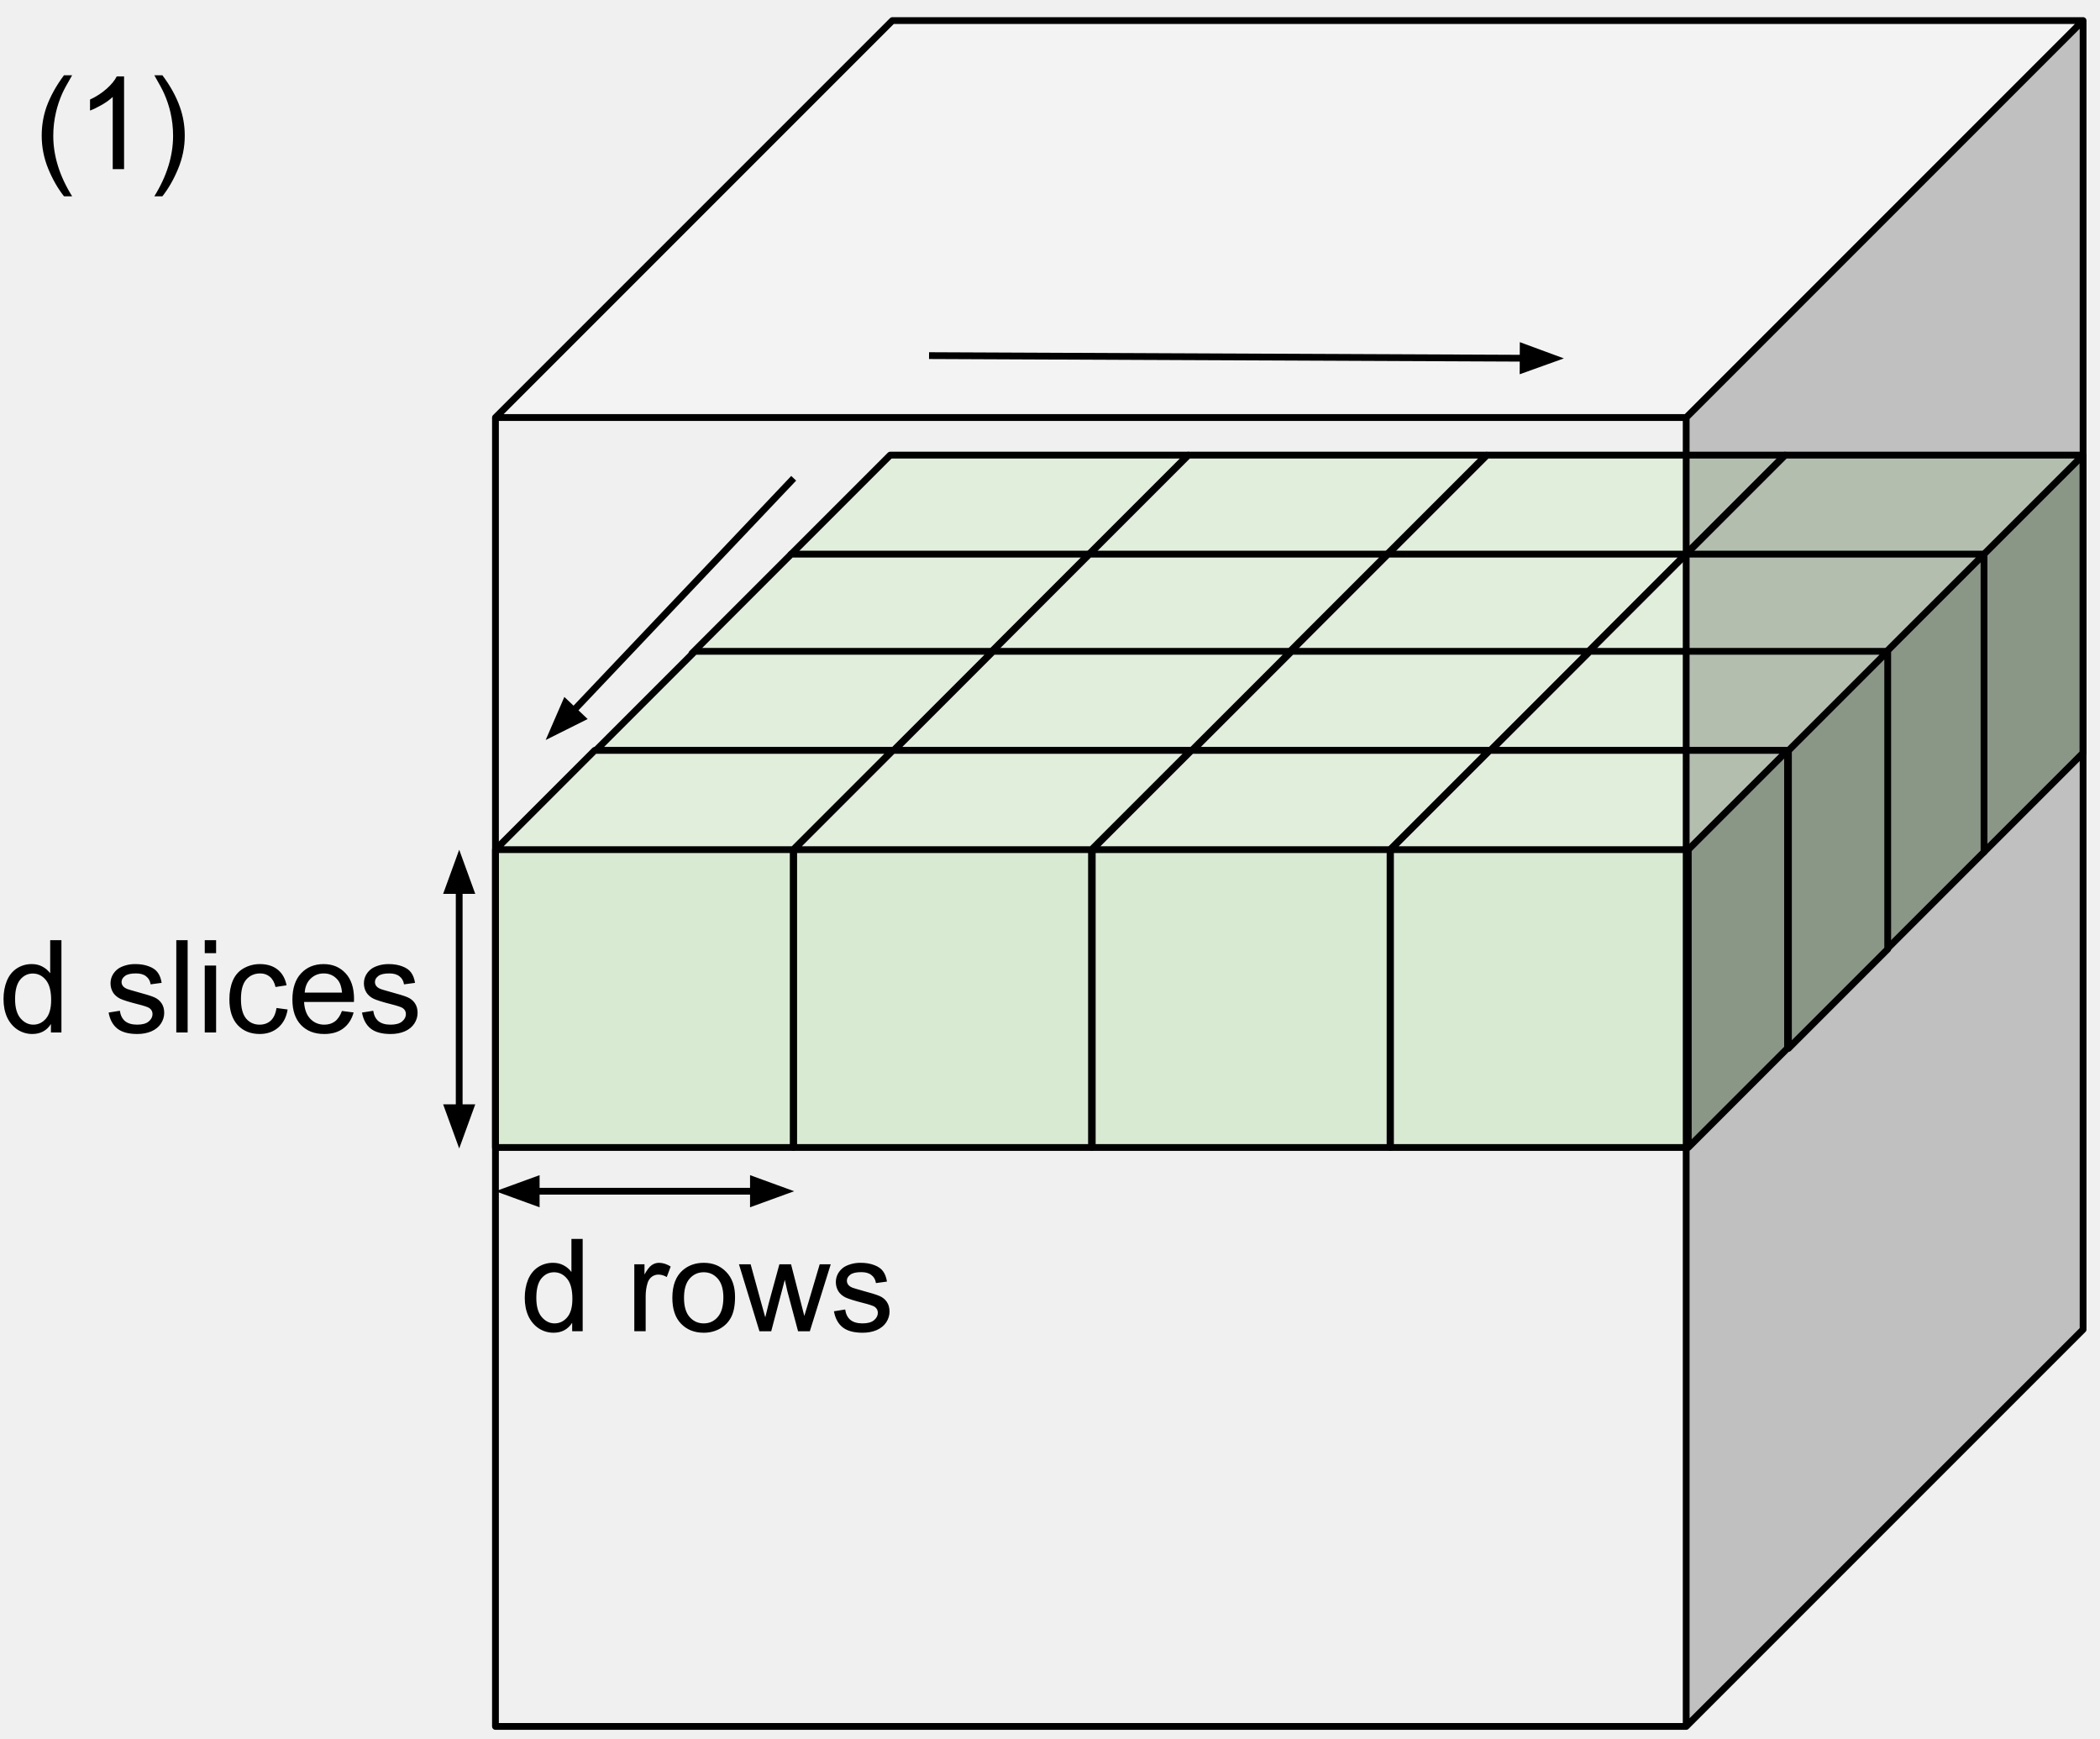
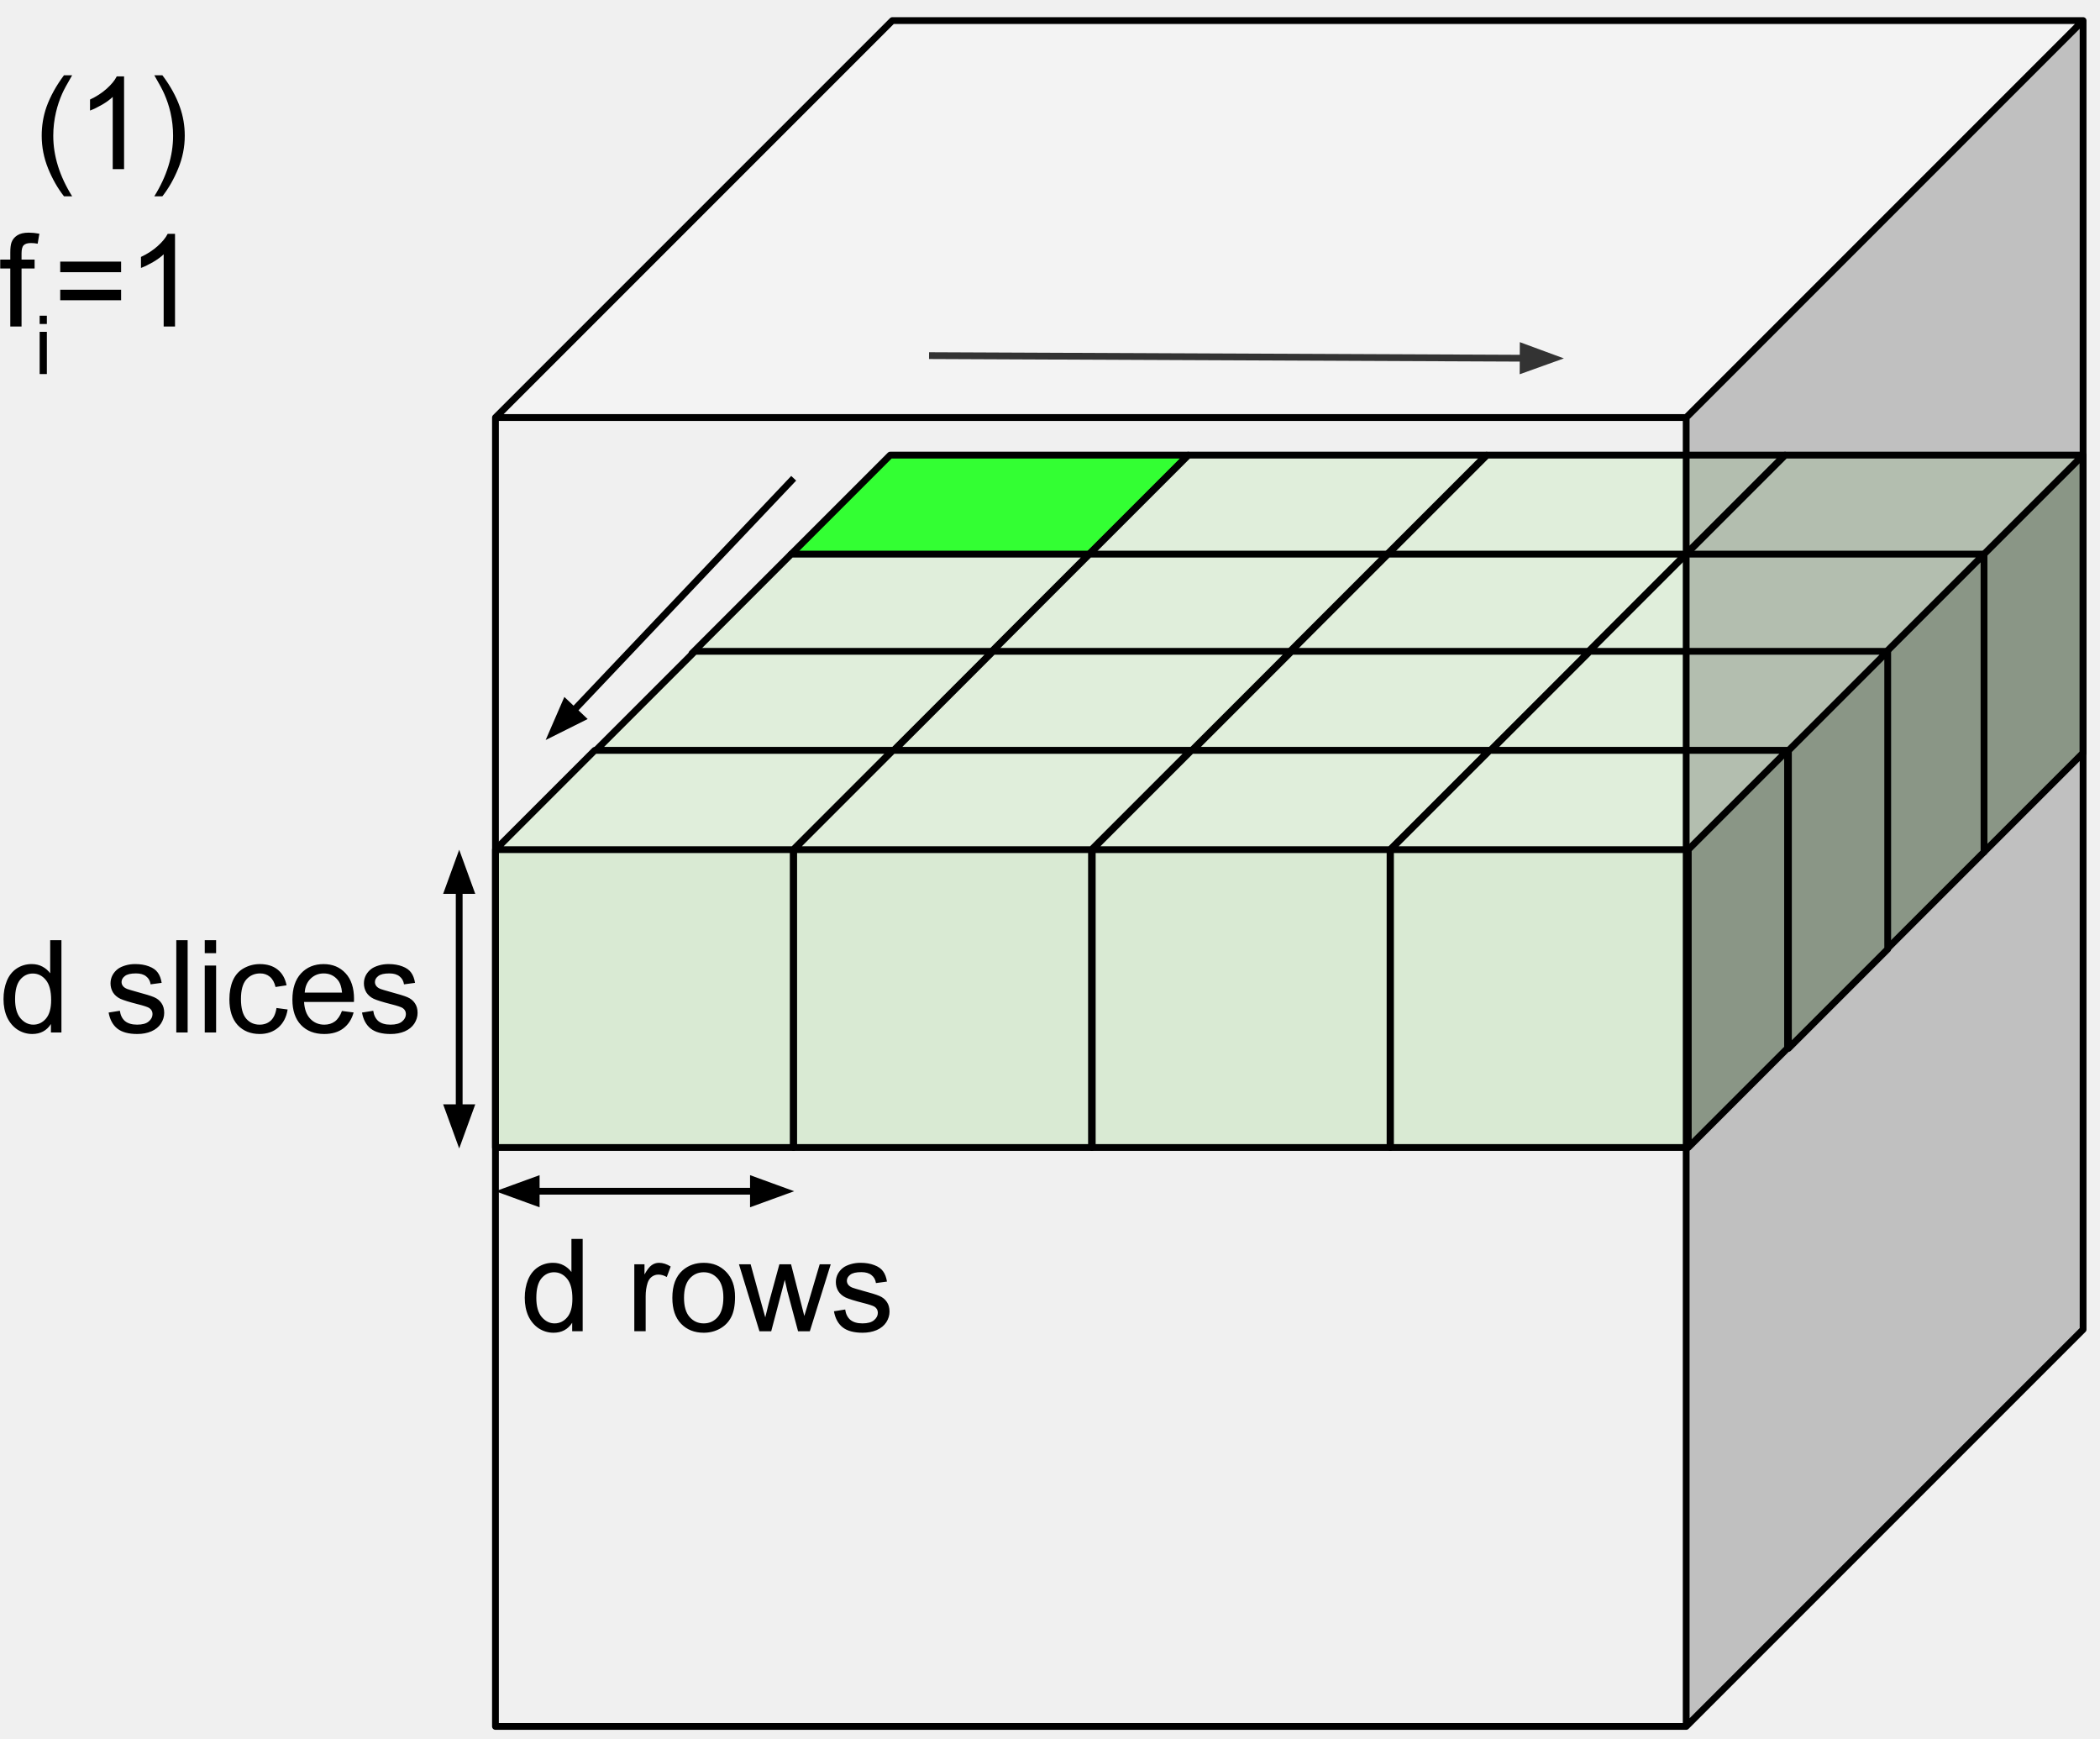
<svg xmlns="http://www.w3.org/2000/svg" version="1.1" viewBox="0.0 0.0 309.331 256.094" fill="none" stroke="none" stroke-linecap="square" stroke-miterlimit="10">
  <clipPath id="p.0">
    <path d="m0 0l309.331 0l0 256.094l-309.331 0l0 -256.094z" clip-rule="nonzero" />
  </clipPath>
  <g clip-path="url(#p.0)">
    <path fill="#000000" fill-opacity="0.0" d="m0 0l309.331 0l0 256.094l-309.331 0z" fill-rule="evenodd" />
-     <path fill="#d9ead3" d="m116.509 81.652l43.866 0l0 43.866l-43.866 0z" fill-rule="evenodd" />
-     <path fill="#adbba8" d="m160.375 81.652l14.622 -14.622l0 43.866l-14.622 14.622z" fill-rule="evenodd" />
-     <path fill="#e0eedb" d="m116.509 81.652l14.622 -14.622l43.866 0l-14.622 14.622z" fill-rule="evenodd" />
+     <path fill="#00ff00" d="m116.509 81.652l43.866 0l0 43.866l-43.866 0z" fill-rule="evenodd" />
+     <path fill="#00cb00" d="m160.375 81.652l14.622 -14.622l0 43.866l-14.622 14.622z" fill-rule="evenodd" />
+     <path fill="#33ff33" d="m116.509 81.652l14.622 -14.622l43.866 0l-14.622 14.622z" fill-rule="evenodd" />
    <path fill="#000000" fill-opacity="0.0" d="m116.509 81.652l14.622 -14.622l43.866 0l0 43.866l-14.622 14.622l-43.866 0zm0 0l43.866 0l14.622 -14.622m-14.622 14.622l0 43.866" fill-rule="evenodd" />
    <path stroke="#000000" stroke-width="1.0" stroke-linejoin="round" stroke-linecap="butt" d="m116.509 81.652l14.622 -14.622l43.866 0l0 43.866l-14.622 14.622l-43.866 0zm0 0l43.866 0l14.622 -14.622m-14.622 14.622l0 43.866" fill-rule="evenodd" />
    <path fill="#d9ead3" d="m101.921 96.24l43.866 0l0 43.866l-43.866 0z" fill-rule="evenodd" />
    <path fill="#adbba8" d="m145.787 96.24l14.622 -14.622l0 43.866l-14.622 14.622z" fill-rule="evenodd" />
    <path fill="#e0eedb" d="m101.921 96.24l14.622 -14.622l43.866 0l-14.622 14.622z" fill-rule="evenodd" />
    <path fill="#000000" fill-opacity="0.0" d="m101.921 96.24l14.622 -14.622l43.866 0l0 43.866l-14.622 14.622l-43.866 0zm0 0l43.866 0l14.622 -14.622m-14.622 14.622l0 43.866" fill-rule="evenodd" />
    <path stroke="#000000" stroke-width="1.0" stroke-linejoin="round" stroke-linecap="butt" d="m101.921 96.24l14.622 -14.622l43.866 0l0 43.866l-14.622 14.622l-43.866 0zm0 0l43.866 0l14.622 -14.622m-14.622 14.622l0 43.866" fill-rule="evenodd" />
    <path fill="#d9ead3" d="m87.735 110.55l43.866 0l0 43.866l-43.866 0z" fill-rule="evenodd" />
    <path fill="#adbba8" d="m131.601 110.55l14.622 -14.622l0 43.866l-14.622 14.622z" fill-rule="evenodd" />
    <path fill="#e0eedb" d="m87.735 110.55l14.622 -14.622l43.866 0l-14.622 14.622z" fill-rule="evenodd" />
    <path fill="#000000" fill-opacity="0.0" d="m87.735 110.55l14.622 -14.622l43.866 0l0 43.866l-14.622 14.622l-43.866 0zm0 0l43.866 0l14.622 -14.622m-14.622 14.622l0 43.866" fill-rule="evenodd" />
    <path stroke="#000000" stroke-width="1.0" stroke-linejoin="round" stroke-linecap="butt" d="m87.735 110.55l14.622 -14.622l43.866 0l0 43.866l-14.622 14.622l-43.866 0zm0 0l43.866 0l14.622 -14.622m-14.622 14.622l0 43.866" fill-rule="evenodd" />
    <path fill="#d9ead3" d="m72.982 125.14l43.866 0l0 43.866l-43.866 0z" fill-rule="evenodd" />
    <path fill="#adbba8" d="m116.848 125.14l14.622 -14.622l0 43.866l-14.622 14.622z" fill-rule="evenodd" />
    <path fill="#e0eedb" d="m72.982 125.14l14.622 -14.622l43.866 0l-14.622 14.622z" fill-rule="evenodd" />
    <path fill="#000000" fill-opacity="0.0" d="m72.982 125.14l14.622 -14.622l43.866 0l0 43.866l-14.622 14.622l-43.866 0zm0 0l43.866 0l14.622 -14.622m-14.622 14.622l0 43.866" fill-rule="evenodd" />
    <path stroke="#000000" stroke-width="1.0" stroke-linejoin="round" stroke-linecap="butt" d="m72.982 125.14l14.622 -14.622l43.866 0l0 43.866l-14.622 14.622l-43.866 0zm0 0l43.866 0l14.622 -14.622m-14.622 14.622l0 43.866" fill-rule="evenodd" />
    <path fill="#d9ead3" d="m160.438 81.652l43.866 0l0 43.866l-43.866 0z" fill-rule="evenodd" />
    <path fill="#adbba8" d="m204.304 81.652l14.622 -14.622l0 43.866l-14.622 14.622z" fill-rule="evenodd" />
    <path fill="#e0eedb" d="m160.438 81.652l14.622 -14.622l43.866 0l-14.622 14.622z" fill-rule="evenodd" />
    <path fill="#000000" fill-opacity="0.0" d="m160.438 81.652l14.622 -14.622l43.866 0l0 43.866l-14.622 14.622l-43.866 0zm0 0l43.866 0l14.622 -14.622m-14.622 14.622l0 43.866" fill-rule="evenodd" />
    <path stroke="#000000" stroke-width="1.0" stroke-linejoin="round" stroke-linecap="butt" d="m160.438 81.652l14.622 -14.622l43.866 0l0 43.866l-14.622 14.622l-43.866 0zm0 0l43.866 0l14.622 -14.622m-14.622 14.622l0 43.866" fill-rule="evenodd" />
    <path fill="#d9ead3" d="m145.85 96.24l43.866 0l0 43.866l-43.866 0z" fill-rule="evenodd" />
    <path fill="#adbba8" d="m189.717 96.24l14.622 -14.622l0 43.866l-14.622 14.622z" fill-rule="evenodd" />
    <path fill="#e0eedb" d="m145.85 96.24l14.622 -14.622l43.866 0l-14.622 14.622z" fill-rule="evenodd" />
    <path fill="#000000" fill-opacity="0.0" d="m145.85 96.24l14.622 -14.622l43.866 0l0 43.866l-14.622 14.622l-43.866 0zm0 0l43.866 0l14.622 -14.622m-14.622 14.622l0 43.866" fill-rule="evenodd" />
    <path stroke="#000000" stroke-width="1.0" stroke-linejoin="round" stroke-linecap="butt" d="m145.85 96.24l14.622 -14.622l43.866 0l0 43.866l-14.622 14.622l-43.866 0zm0 0l43.866 0l14.622 -14.622m-14.622 14.622l0 43.866" fill-rule="evenodd" />
    <path fill="#d9ead3" d="m131.664 110.55l43.866 0l0 43.866l-43.866 0z" fill-rule="evenodd" />
    <path fill="#adbba8" d="m175.53 110.55l14.622 -14.622l0 43.866l-14.622 14.622z" fill-rule="evenodd" />
    <path fill="#e0eedb" d="m131.664 110.55l14.622 -14.622l43.866 0l-14.622 14.622z" fill-rule="evenodd" />
    <path fill="#000000" fill-opacity="0.0" d="m131.664 110.55l14.622 -14.622l43.866 0l0 43.866l-14.622 14.622l-43.866 0zm0 0l43.866 0l14.622 -14.622m-14.622 14.622l0 43.866" fill-rule="evenodd" />
    <path stroke="#000000" stroke-width="1.0" stroke-linejoin="round" stroke-linecap="butt" d="m131.664 110.55l14.622 -14.622l43.866 0l0 43.866l-14.622 14.622l-43.866 0zm0 0l43.866 0l14.622 -14.622m-14.622 14.622l0 43.866" fill-rule="evenodd" />
    <path fill="#d9ead3" d="m116.911 125.14l43.866 0l0 43.866l-43.866 0z" fill-rule="evenodd" />
    <path fill="#adbba8" d="m160.777 125.14l14.622 -14.622l0 43.866l-14.622 14.622z" fill-rule="evenodd" />
    <path fill="#e0eedb" d="m116.911 125.14l14.622 -14.622l43.866 0l-14.622 14.622z" fill-rule="evenodd" />
    <path fill="#000000" fill-opacity="0.0" d="m116.911 125.14l14.622 -14.622l43.866 0l0 43.866l-14.622 14.622l-43.866 0zm0 0l43.866 0l14.622 -14.622m-14.622 14.622l0 43.866" fill-rule="evenodd" />
    <path stroke="#000000" stroke-width="1.0" stroke-linejoin="round" stroke-linecap="butt" d="m116.911 125.14l14.622 -14.622l43.866 0l0 43.866l-14.622 14.622l-43.866 0zm0 0l43.866 0l14.622 -14.622m-14.622 14.622l0 43.866" fill-rule="evenodd" />
    <path fill="#d9ead3" d="m204.417 81.652l43.866 0l0 43.866l-43.866 0z" fill-rule="evenodd" />
    <path fill="#adbba8" d="m248.283 81.652l14.622 -14.622l0 43.866l-14.622 14.622z" fill-rule="evenodd" />
    <path fill="#e0eedb" d="m204.417 81.652l14.622 -14.622l43.866 0l-14.622 14.622z" fill-rule="evenodd" />
    <path fill="#000000" fill-opacity="0.0" d="m204.417 81.652l14.622 -14.622l43.866 0l0 43.866l-14.622 14.622l-43.866 0zm0 0l43.866 0l14.622 -14.622m-14.622 14.622l0 43.866" fill-rule="evenodd" />
    <path stroke="#000000" stroke-width="1.0" stroke-linejoin="round" stroke-linecap="butt" d="m204.417 81.652l14.622 -14.622l43.866 0l0 43.866l-14.622 14.622l-43.866 0zm0 0l43.866 0l14.622 -14.622m-14.622 14.622l0 43.866" fill-rule="evenodd" />
    <path fill="#d9ead3" d="m189.829 96.24l43.866 0l0 43.866l-43.866 0z" fill-rule="evenodd" />
    <path fill="#adbba8" d="m233.696 96.24l14.622 -14.622l0 43.866l-14.622 14.622z" fill-rule="evenodd" />
    <path fill="#e0eedb" d="m189.829 96.24l14.622 -14.622l43.866 0l-14.622 14.622z" fill-rule="evenodd" />
    <path fill="#000000" fill-opacity="0.0" d="m189.829 96.24l14.622 -14.622l43.866 0l0 43.866l-14.622 14.622l-43.866 0zm0 0l43.866 0l14.622 -14.622m-14.622 14.622l0 43.866" fill-rule="evenodd" />
    <path stroke="#000000" stroke-width="1.0" stroke-linejoin="round" stroke-linecap="butt" d="m189.829 96.24l14.622 -14.622l43.866 0l0 43.866l-14.622 14.622l-43.866 0zm0 0l43.866 0l14.622 -14.622m-14.622 14.622l0 43.866" fill-rule="evenodd" />
    <path fill="#d9ead3" d="m175.643 110.55l43.866 0l0 43.866l-43.866 0z" fill-rule="evenodd" />
    <path fill="#adbba8" d="m219.509 110.55l14.622 -14.622l0 43.866l-14.622 14.622z" fill-rule="evenodd" />
    <path fill="#e0eedb" d="m175.643 110.55l14.622 -14.622l43.866 0l-14.622 14.622z" fill-rule="evenodd" />
    <path fill="#000000" fill-opacity="0.0" d="m175.643 110.55l14.622 -14.622l43.866 0l0 43.866l-14.622 14.622l-43.866 0zm0 0l43.866 0l14.622 -14.622m-14.622 14.622l0 43.866" fill-rule="evenodd" />
    <path stroke="#000000" stroke-width="1.0" stroke-linejoin="round" stroke-linecap="butt" d="m175.643 110.55l14.622 -14.622l43.866 0l0 43.866l-14.622 14.622l-43.866 0zm0 0l43.866 0l14.622 -14.622m-14.622 14.622l0 43.866" fill-rule="evenodd" />
    <path fill="#d9ead3" d="m160.89 125.14l43.866 0l0 43.866l-43.866 0z" fill-rule="evenodd" />
    <path fill="#adbba8" d="m204.756 125.14l14.622 -14.622l0 43.866l-14.622 14.622z" fill-rule="evenodd" />
    <path fill="#e0eedb" d="m160.89 125.14l14.622 -14.622l43.866 0l-14.622 14.622z" fill-rule="evenodd" />
    <path fill="#000000" fill-opacity="0.0" d="m160.89 125.14l14.622 -14.622l43.866 0l0 43.866l-14.622 14.622l-43.866 0zm0 0l43.866 0l14.622 -14.622m-14.622 14.622l0 43.866" fill-rule="evenodd" />
    <path stroke="#000000" stroke-width="1.0" stroke-linejoin="round" stroke-linecap="butt" d="m160.89 125.14l14.622 -14.622l43.866 0l0 43.866l-14.622 14.622l-43.866 0zm0 0l43.866 0l14.622 -14.622m-14.622 14.622l0 43.866" fill-rule="evenodd" />
    <path fill="#d9ead3" d="m248.346 81.652l43.866 0l0 43.866l-43.866 0z" fill-rule="evenodd" />
    <path fill="#adbba8" d="m292.213 81.652l14.622 -14.622l0 43.866l-14.622 14.622z" fill-rule="evenodd" />
    <path fill="#e0eedb" d="m248.346 81.652l14.622 -14.622l43.866 0l-14.622 14.622z" fill-rule="evenodd" />
    <path fill="#000000" fill-opacity="0.0" d="m248.346 81.652l14.622 -14.622l43.866 0l0 43.866l-14.622 14.622l-43.866 0zm0 0l43.866 0l14.622 -14.622m-14.622 14.622l0 43.866" fill-rule="evenodd" />
    <path stroke="#000000" stroke-width="1.0" stroke-linejoin="round" stroke-linecap="butt" d="m248.346 81.652l14.622 -14.622l43.866 0l0 43.866l-14.622 14.622l-43.866 0zm0 0l43.866 0l14.622 -14.622m-14.622 14.622l0 43.866" fill-rule="evenodd" />
    <path fill="#d9ead3" d="m233.759 96.24l43.866 0l0 43.866l-43.866 0z" fill-rule="evenodd" />
    <path fill="#adbba8" d="m277.625 96.24l14.622 -14.622l0 43.866l-14.622 14.622z" fill-rule="evenodd" />
    <path fill="#e0eedb" d="m233.759 96.24l14.622 -14.622l43.866 0l-14.622 14.622z" fill-rule="evenodd" />
    <path fill="#000000" fill-opacity="0.0" d="m233.759 96.24l14.622 -14.622l43.866 0l0 43.866l-14.622 14.622l-43.866 0zm0 0l43.866 0l14.622 -14.622m-14.622 14.622l0 43.866" fill-rule="evenodd" />
    <path stroke="#000000" stroke-width="1.0" stroke-linejoin="round" stroke-linecap="butt" d="m233.759 96.24l14.622 -14.622l43.866 0l0 43.866l-14.622 14.622l-43.866 0zm0 0l43.866 0l14.622 -14.622m-14.622 14.622l0 43.866" fill-rule="evenodd" />
    <path fill="#d9ead3" d="m219.572 110.55l43.866 0l0 43.866l-43.866 0z" fill-rule="evenodd" />
    <path fill="#adbba8" d="m263.438 110.55l14.622 -14.622l0 43.866l-14.622 14.622z" fill-rule="evenodd" />
    <path fill="#e0eedb" d="m219.572 110.55l14.622 -14.622l43.866 0l-14.622 14.622z" fill-rule="evenodd" />
    <path fill="#000000" fill-opacity="0.0" d="m219.572 110.55l14.622 -14.622l43.866 0l0 43.866l-14.622 14.622l-43.866 0zm0 0l43.866 0l14.622 -14.622m-14.622 14.622l0 43.866" fill-rule="evenodd" />
    <path stroke="#000000" stroke-width="1.0" stroke-linejoin="round" stroke-linecap="butt" d="m219.572 110.55l14.622 -14.622l43.866 0l0 43.866l-14.622 14.622l-43.866 0zm0 0l43.866 0l14.622 -14.622m-14.622 14.622l0 43.866" fill-rule="evenodd" />
    <path fill="#d9ead3" d="m204.819 125.14l43.866 0l0 43.866l-43.866 0z" fill-rule="evenodd" />
    <path fill="#adbba8" d="m248.685 125.14l14.622 -14.622l0 43.866l-14.622 14.622z" fill-rule="evenodd" />
    <path fill="#e0eedb" d="m204.819 125.14l14.622 -14.622l43.866 0l-14.622 14.622z" fill-rule="evenodd" />
    <path fill="#000000" fill-opacity="0.0" d="m204.819 125.14l14.622 -14.622l43.866 0l0 43.866l-14.622 14.622l-43.866 0zm0 0l43.866 0l14.622 -14.622m-14.622 14.622l0 43.866" fill-rule="evenodd" />
    <path stroke="#000000" stroke-width="1.0" stroke-linejoin="round" stroke-linecap="butt" d="m204.819 125.14l14.622 -14.622l43.866 0l0 43.866l-14.622 14.622l-43.866 0zm0 0l43.866 0l14.622 -14.622m-14.622 14.622l0 43.866" fill-rule="evenodd" />
    <path fill="#000000" fill-opacity="0.0" d="m67.64 125.151l0 44" fill-rule="evenodd" />
    <path stroke="#000000" stroke-width="1.0" stroke-linejoin="round" stroke-linecap="butt" d="m67.64 131.151l0 32.0" fill-rule="evenodd" />
    <path fill="#000000" stroke="#000000" stroke-width="1.0" stroke-linecap="butt" d="m69.292 131.151l-1.652 -4.538l-1.652 4.538z" fill-rule="evenodd" />
    <path fill="#000000" stroke="#000000" stroke-width="1.0" stroke-linecap="butt" d="m65.989 163.151l1.652 4.538l1.652 -4.538z" fill-rule="evenodd" />
    <path fill="#000000" fill-opacity="0.0" d="m-9.139 125.151l83.37 0l0 30.74l-83.37 0z" fill-rule="evenodd" />
    <path fill="#000000" d="m7.502 152.071l0 -1.25q-0.938 1.469 -2.75 1.469q-1.172 0 -2.172 -0.641q-0.984 -0.656 -1.531 -1.812q-0.531 -1.172 -0.531 -2.688q0 -1.469 0.484 -2.672q0.5 -1.203 1.469 -1.844q0.984 -0.641 2.203 -0.641q0.891 0 1.578 0.375q0.703 0.375 1.141 0.984l0 -4.875l1.656 0l0 13.594l-1.547 0zm-5.281 -4.922q0 1.891 0.797 2.828q0.812 0.938 1.891 0.938q1.094 0 1.859 -0.891q0.766 -0.891 0.766 -2.734q0 -2.016 -0.781 -2.953q-0.781 -0.953 -1.922 -0.953q-1.109 0 -1.859 0.906q-0.75 0.906 -0.75 2.859zm13.778 1.984l1.656 -0.266q0.141 1.0 0.766 1.531q0.641 0.516 1.781 0.516q1.156 0 1.703 -0.469q0.562 -0.469 0.562 -1.094q0 -0.562 -0.484 -0.891q-0.344 -0.219 -1.703 -0.562q-1.844 -0.469 -2.562 -0.797q-0.703 -0.344 -1.078 -0.938q-0.359 -0.609 -0.359 -1.328q0 -0.656 0.297 -1.219q0.312 -0.562 0.828 -0.938q0.391 -0.281 1.062 -0.484q0.672 -0.203 1.438 -0.203q1.172 0 2.047 0.344q0.875 0.328 1.281 0.906q0.422 0.562 0.578 1.516l-1.625 0.219q-0.109 -0.75 -0.656 -1.172q-0.531 -0.438 -1.5 -0.438q-1.156 0 -1.641 0.391q-0.484 0.375 -0.484 0.875q0 0.328 0.203 0.594q0.203 0.266 0.641 0.438q0.25 0.094 1.469 0.438q1.766 0.469 2.469 0.766q0.703 0.297 1.094 0.875q0.406 0.578 0.406 1.438q0 0.828 -0.484 1.578q-0.484 0.734 -1.406 1.141q-0.922 0.391 -2.078 0.391q-1.922 0 -2.938 -0.797q-1.0 -0.797 -1.281 -2.359zm9.969 2.938l0 -13.594l1.672 0l0 13.594l-1.672 0zm4.192 -11.688l0 -1.906l1.672 0l0 1.906l-1.672 0zm0 11.688l0 -9.859l1.672 0l0 9.859l-1.672 0zm10.567 -3.609l1.641 0.219q-0.266 1.688 -1.375 2.656q-1.109 0.953 -2.734 0.953q-2.016 0 -3.25 -1.312q-1.219 -1.328 -1.219 -3.797q0 -1.594 0.516 -2.781q0.531 -1.203 1.609 -1.797q1.094 -0.609 2.359 -0.609q1.609 0 2.625 0.812q1.016 0.812 1.312 2.312l-1.625 0.25q-0.234 -1.0 -0.828 -1.5q-0.594 -0.5 -1.422 -0.5q-1.266 0 -2.062 0.906q-0.781 0.906 -0.781 2.859q0 1.984 0.766 2.891q0.766 0.891 1.984 0.891q0.984 0 1.641 -0.594q0.656 -0.609 0.844 -1.859zm9.641 0.438l1.719 0.219q-0.406 1.5 -1.516 2.344q-1.094 0.828 -2.812 0.828q-2.156 0 -3.422 -1.328q-1.266 -1.328 -1.266 -3.734q0 -2.484 1.266 -3.859q1.281 -1.375 3.328 -1.375q1.984 0 3.234 1.344q1.25 1.344 1.25 3.797q0 0.141 -0.016 0.438l-7.344 0q0.094 1.625 0.922 2.484q0.828 0.859 2.062 0.859q0.906 0 1.547 -0.469q0.656 -0.484 1.047 -1.547zm-5.484 -2.703l5.5 0q-0.109 -1.234 -0.625 -1.859q-0.797 -0.969 -2.078 -0.969q-1.141 0 -1.938 0.781q-0.781 0.766 -0.859 2.047zm8.438 2.938l1.656 -0.266q0.141 1.0 0.766 1.531q0.641 0.516 1.781 0.516q1.156 0 1.703 -0.469q0.562 -0.469 0.562 -1.094q0 -0.562 -0.484 -0.891q-0.344 -0.219 -1.703 -0.562q-1.844 -0.469 -2.562 -0.797q-0.703 -0.344 -1.078 -0.938q-0.359 -0.609 -0.359 -1.328q0 -0.656 0.297 -1.219q0.312 -0.562 0.828 -0.938q0.391 -0.281 1.062 -0.484q0.672 -0.203 1.438 -0.203q1.172 0 2.047 0.344q0.875 0.328 1.281 0.906q0.422 0.562 0.578 1.516l-1.625 0.219q-0.109 -0.75 -0.656 -1.172q-0.531 -0.438 -1.5 -0.438q-1.156 0 -1.641 0.391q-0.484 0.375 -0.484 0.875q0 0.328 0.203 0.594q0.203 0.266 0.641 0.438q0.25 0.094 1.469 0.438q1.766 0.469 2.469 0.766q0.703 0.297 1.094 0.875q0.406 0.578 0.406 1.438q0 0.828 -0.484 1.578q-0.484 0.734 -1.406 1.141q-0.922 0.391 -2.078 0.391q-1.922 0 -2.938 -0.797q-1.0 -0.797 -1.281 -2.359z" fill-rule="nonzero" />
    <path fill="#000000" fill-opacity="0.0" d="m67.64 169.15l83.37 0l0 30.74l-83.37 0z" fill-rule="evenodd" />
    <path fill="#000000" d="m84.281 196.07l0 -1.25q-0.938 1.469 -2.75 1.469q-1.172 0 -2.172 -0.641q-0.984 -0.656 -1.531 -1.812q-0.531 -1.172 -0.531 -2.688q0 -1.469 0.484 -2.672q0.5 -1.203 1.469 -1.844q0.984 -0.641 2.203 -0.641q0.891 0 1.578 0.375q0.703 0.375 1.141 0.984l0 -4.875l1.656 0l0 13.594l-1.547 0zm-5.281 -4.922q0 1.891 0.797 2.828q0.812 0.938 1.891 0.938q1.094 0 1.859 -0.891q0.766 -0.891 0.766 -2.734q0 -2.016 -0.781 -2.953q-0.781 -0.953 -1.922 -0.953q-1.109 0 -1.859 0.906q-0.75 0.906 -0.75 2.859zm14.434 4.922l0 -9.859l1.5 0l0 1.5q0.578 -1.047 1.062 -1.375q0.484 -0.344 1.078 -0.344q0.844 0 1.719 0.547l-0.578 1.547q-0.609 -0.359 -1.234 -0.359q-0.547 0 -0.984 0.328q-0.422 0.328 -0.609 0.906q-0.281 0.891 -0.281 1.953l0 5.156l-1.672 0zm5.603 -4.922q0 -2.734 1.531 -4.062q1.266 -1.094 3.094 -1.094q2.031 0 3.312 1.344q1.297 1.328 1.297 3.672q0 1.906 -0.578 3.0q-0.562 1.078 -1.656 1.688q-1.078 0.594 -2.375 0.594q-2.062 0 -3.344 -1.328q-1.281 -1.328 -1.281 -3.812zm1.719 0q0 1.891 0.828 2.828q0.828 0.938 2.078 0.938q1.25 0 2.062 -0.938q0.828 -0.953 0.828 -2.891q0 -1.828 -0.828 -2.766q-0.828 -0.938 -2.062 -0.938q-1.25 0 -2.078 0.938q-0.828 0.938 -0.828 2.828zm11.11 4.922l-3.016 -9.859l1.719 0l1.562 5.688l0.594 2.125q0.031 -0.156 0.5 -2.031l1.578 -5.781l1.719 0l1.469 5.719l0.484 1.891l0.578 -1.906l1.688 -5.703l1.625 0l-3.078 9.859l-1.734 0l-1.578 -5.906l-0.375 -1.672l-2.0 7.578l-1.734 0zm10.973 -2.938l1.656 -0.266q0.141 1.0 0.766 1.531q0.641 0.516 1.781 0.516q1.156 0 1.703 -0.469q0.562 -0.469 0.562 -1.094q0 -0.562 -0.484 -0.891q-0.344 -0.219 -1.703 -0.562q-1.844 -0.469 -2.562 -0.797q-0.703 -0.344 -1.078 -0.938q-0.359 -0.609 -0.359 -1.328q0 -0.656 0.297 -1.219q0.312 -0.562 0.828 -0.938q0.391 -0.281 1.062 -0.484q0.672 -0.203 1.438 -0.203q1.172 0 2.047 0.344q0.875 0.328 1.281 0.906q0.422 0.562 0.578 1.516l-1.625 0.219q-0.109 -0.75 -0.656 -1.172q-0.531 -0.438 -1.5 -0.438q-1.156 0 -1.641 0.391q-0.484 0.375 -0.484 0.875q0 0.328 0.203 0.594q0.203 0.266 0.641 0.438q0.25 0.094 1.469 0.438q1.766 0.469 2.469 0.766q0.703 0.297 1.094 0.875q0.406 0.578 0.406 1.438q0 0.828 -0.484 1.578q-0.484 0.734 -1.406 1.141q-0.922 0.391 -2.078 0.391q-1.922 0 -2.938 -0.797q-1.0 -0.797 -1.281 -2.359z" fill-rule="nonzero" />
    <path fill="#000000" fill-opacity="0.0" d="m116.982 175.448l-44.0 0" fill-rule="evenodd" />
    <path stroke="#000000" stroke-width="1.0" stroke-linejoin="round" stroke-linecap="butt" d="m110.982 175.448l-32.0 0" fill-rule="evenodd" />
    <path fill="#000000" stroke="#000000" stroke-width="1.0" stroke-linecap="butt" d="m110.982 177.099l4.538 -1.652l-4.538 -1.652z" fill-rule="evenodd" />
    <path fill="#000000" stroke="#000000" stroke-width="1.0" stroke-linecap="butt" d="m78.982 173.796l-4.538 1.652l4.538 1.652z" fill-rule="evenodd" />
-     <path fill="#000000" fill-opacity="0.0" d="m72.982 61.495l175.394 0l0 192.78l-175.394 0z" fill-rule="evenodd" />
-     <path fill="#000000" fill-opacity="0.0" d="m248.375 61.495l58.465 -58.465l0 192.78l-58.465 58.465z" fill-rule="evenodd" />
-     <path fill="#000000" fill-opacity="0.0" d="m72.982 61.495l58.465 -58.465l175.394 0l-58.465 58.465z" fill-rule="evenodd" />
-     <path fill="#000000" fill-opacity="0.0" d="m72.982 61.495l58.465 -58.465l175.394 0l0 192.78l-58.465 58.465l-175.394 0zm0 0l175.394 0l58.465 -58.465m-58.465 58.465l0 192.78" fill-rule="evenodd" />
-     <path fill="#000000" fill-opacity="0.2" d="m248.375 61.495l58.465 -58.465l0 192.78l-58.465 58.465z" fill-rule="evenodd" />
-     <path fill="#ffffff" fill-opacity="0.2" d="m72.982 61.495l58.465 -58.465l175.394 0l-58.465 58.465z" fill-rule="evenodd" />
-     <path stroke="#000000" stroke-width="1.0" stroke-linejoin="round" stroke-linecap="butt" d="m72.982 61.495l58.465 -58.465l175.394 0l0 192.78l-58.465 58.465l-175.394 0zm0 0l175.394 0l58.465 -58.465m-58.465 58.465l0 192.78" fill-rule="evenodd" />
    <path fill="#000000" fill-opacity="0.0" d="m-4.013 -2.008l44.0 0l0 26.961l-44.0 0z" fill-rule="evenodd" />
    <path fill="#000000" d="m9.424 28.912q-1.375 -1.75 -2.328 -4.078q-0.953 -2.344 -0.953 -4.844q0 -2.219 0.703 -4.234q0.844 -2.344 2.578 -4.672l1.203 0q-1.125 1.922 -1.484 2.75q-0.562 1.281 -0.891 2.672q-0.406 1.734 -0.406 3.484q0 4.469 2.781 8.922l-1.203 0zm8.853 -4.0l-1.672 0l0 -10.641q-0.594 0.578 -1.578 1.156q-0.984 0.562 -1.766 0.859l0 -1.625q1.406 -0.656 2.453 -1.594q1.047 -0.938 1.484 -1.812l1.078 0l0 13.656zm5.641 4.0l-1.188 0q2.766 -4.453 2.766 -8.922q0 -1.734 -0.391 -3.453q-0.328 -1.391 -0.891 -2.672q-0.359 -0.844 -1.484 -2.781l1.188 0q1.75 2.328 2.578 4.672q0.719 2.016 0.719 4.234q0 2.5 -0.969 4.844q-0.953 2.328 -2.328 4.078z" fill-rule="nonzero" />
    <path fill="#000000" fill-opacity="0.0" d="m116.911 70.442l-36.535 38.551" fill-rule="evenodd" />
    <path stroke="#000000" stroke-width="1.0" stroke-linejoin="round" stroke-linecap="butt" d="m116.911 70.442l-32.408 34.196" fill-rule="evenodd" />
    <path fill="#000000" stroke="#000000" stroke-width="1.0" stroke-linecap="butt" d="m83.304 103.502l-1.923 4.43l4.321 -2.158z" fill-rule="evenodd" />
    <path fill="#000000" fill-opacity="0.0" d="m136.848 52.377l93.512 0.409" fill-rule="evenodd" />
    <path stroke="#000000" stroke-width="1.0" stroke-linejoin="round" stroke-linecap="butt" d="m136.848 52.377l87.512 0.383" fill-rule="evenodd" />
    <path fill="#000000" stroke="#000000" stroke-width="1.0" stroke-linecap="butt" d="m224.352 54.412l4.545 -1.632l-4.531 -1.672z" fill-rule="evenodd" />
+     <path fill="#000000" fill-opacity="0.0" d="m-9.139 21.173l231.213 0l0 26.961l-231.213 0z" fill-rule="evenodd" />
+     <path fill="#000000" d="m1.517 48.093l0 -8.547l-1.484 0l0 -1.312l1.484 0l0 -1.047q0 -0.984 0.172 -1.469q0.234 -0.656 0.844 -1.047q0.609 -0.406 1.703 -0.406q0.703 0 1.562 0.156l-0.25 1.469q-0.516 -0.094 -0.984 -0.094q-0.766 0 -1.078 0.328q-0.312 0.312 -0.312 1.203l0 0.906l1.922 0l0 1.312l-1.922 0l0 8.547l-1.656 0z" fill-rule="nonzero" />
+     <path fill="#000000" d="m5.841 47.718l0 -1.219l1.062 0l0 1.219l-1.062 0zm0 7.375l0 -6.219l1.062 0l0 6.219l-1.062 0z" fill-rule="nonzero" />
+     <path fill="#000000" d="m17.839 40.093l-8.969 0l0 -1.562l8.969 0l0 1.562zm0 4.125l-8.969 0l0 -1.547l8.969 0l0 1.547zm7.942 3.875l-1.672 0l0 -10.641q-0.594 0.578 -1.578 1.156q-0.984 0.562 -1.766 0.859l0 -1.625q1.406 -0.656 2.453 -1.594q1.047 -0.938 1.484 -1.812l1.078 0l0 13.656z" fill-rule="nonzero" />
+     <path fill="#000000" fill-opacity="0.0" d="m72.982 61.495l175.394 0l0 192.78l-175.394 0z" fill-rule="evenodd" />
+     <path fill="#000000" fill-opacity="0.0" d="m248.375 61.495l58.465 -58.465l0 192.78l-58.465 58.465z" fill-rule="evenodd" />
+     <path fill="#000000" fill-opacity="0.0" d="m72.982 61.495l58.465 -58.465l175.394 0l-58.465 58.465z" fill-rule="evenodd" />
+     <path fill="#000000" fill-opacity="0.0" d="m72.982 61.495l58.465 -58.465l175.394 0l0 192.78l-58.465 58.465l-175.394 0zm0 0l175.394 0l58.465 -58.465m-58.465 58.465l0 192.78" fill-rule="evenodd" />
+     <path fill="#000000" fill-opacity="0.2" d="m248.375 61.495l58.465 -58.465l0 192.78l-58.465 58.465z" fill-rule="evenodd" />
+     <path fill="#ffffff" fill-opacity="0.2" d="m72.982 61.495l58.465 -58.465l175.394 0l-58.465 58.465z" fill-rule="evenodd" />
+     <path stroke="#000000" stroke-width="1.0" stroke-linejoin="round" stroke-linecap="butt" d="m72.982 61.495l58.465 -58.465l175.394 0l0 192.78l-58.465 58.465l-175.394 0zm0 0l175.394 0l58.465 -58.465m-58.465 58.465l0 192.78" fill-rule="evenodd" />
  </g>
</svg>
